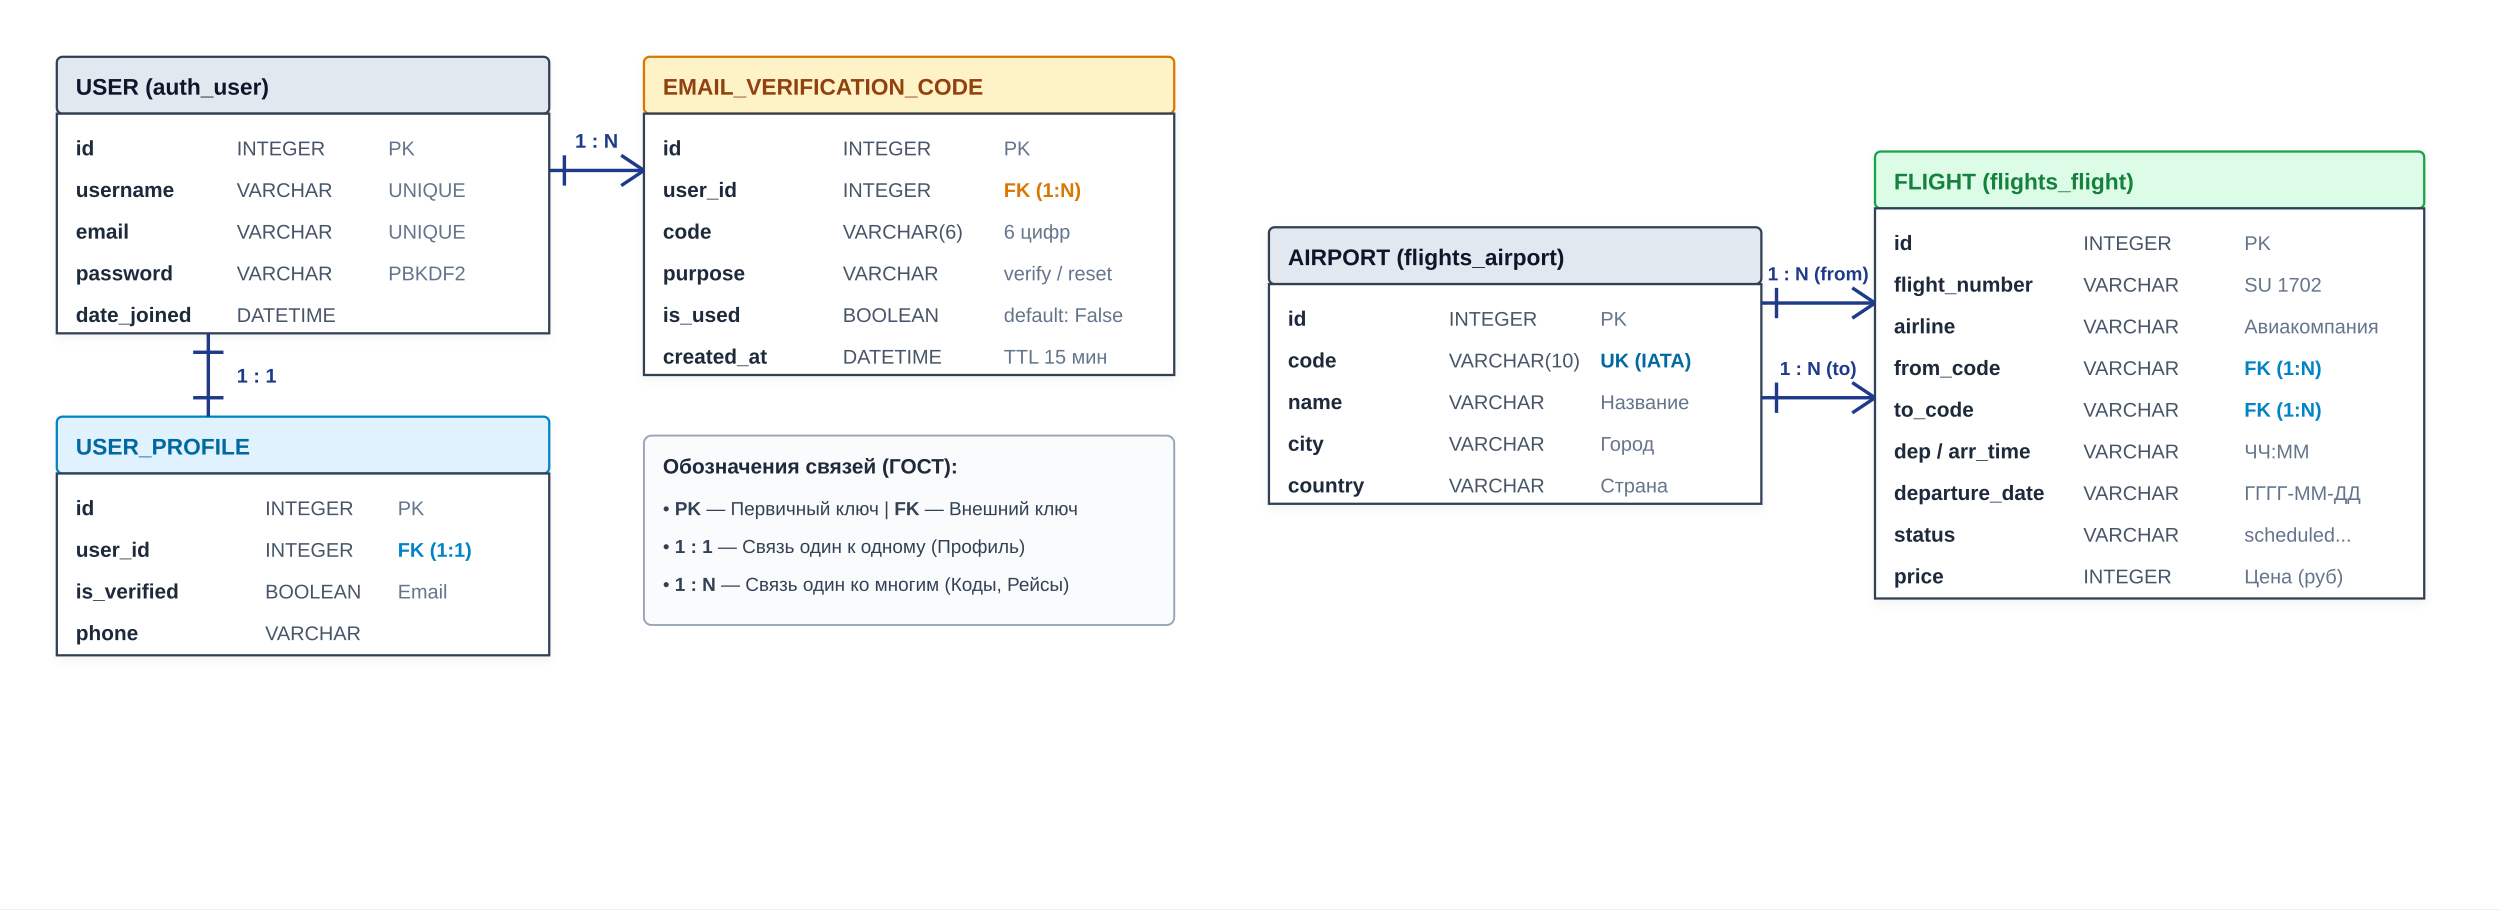
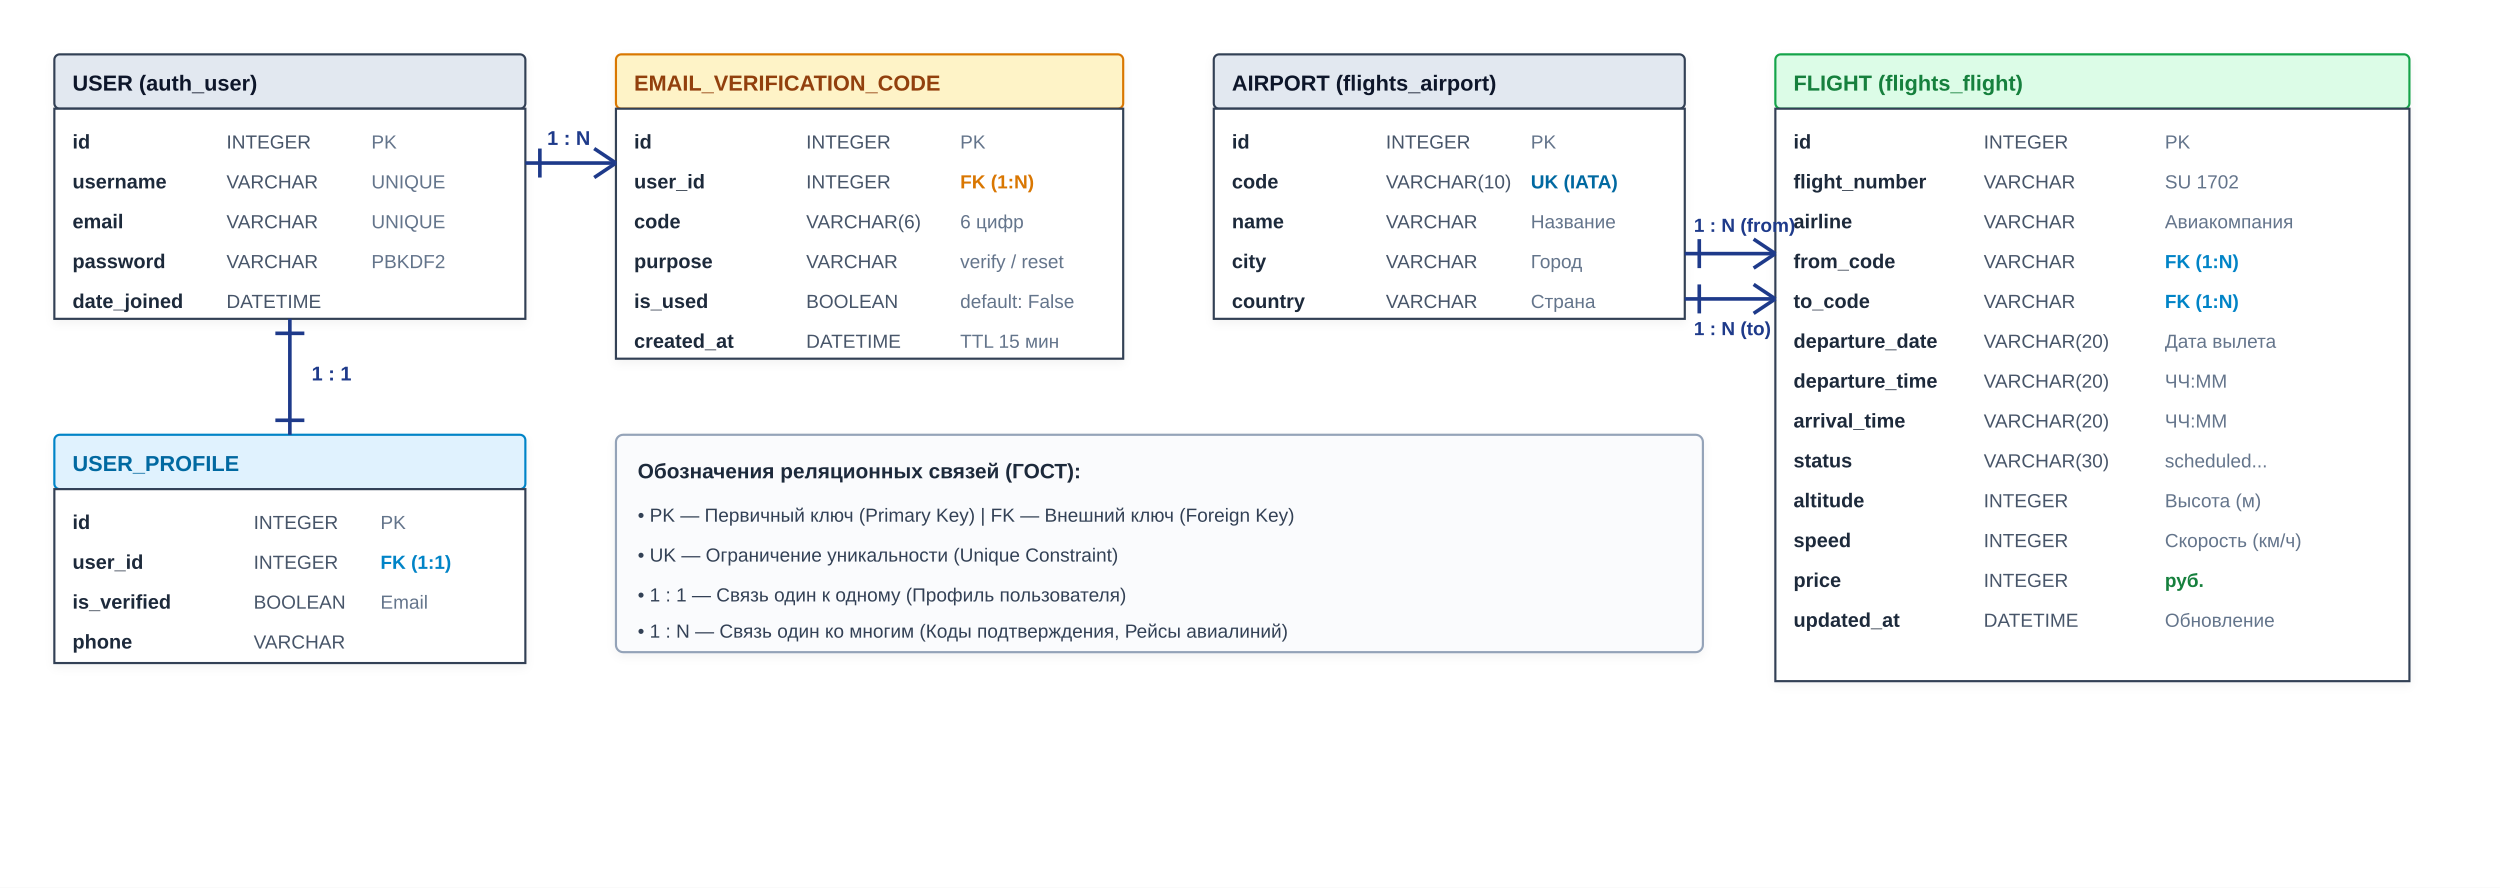
- <svg xmlns="http://www.w3.org/2000/svg" viewBox="0 0 1320 480" width="100%" height="100%" style="background:#ffffff; font-family: 'Segoe UI', -apple-system, BlinkMacSystemFont, Arial, sans-serif;">
+ <svg xmlns="http://www.w3.org/2000/svg" viewBox="0 0 1380 490" width="100%" height="100%" style="background:#ffffff; font-family: 'Segoe UI', -apple-system, BlinkMacSystemFont, Arial, sans-serif;">
  <defs>
    <filter id="shadow" x="-3%" y="-4%" width="106%" height="110%">
      <feDropShadow dx="0" dy="2" stdDeviation="2.5" flood-opacity="0.05" />
    </filter>
  </defs>
  <rect width="100%" height="100%" fill="#ffffff" />
  <g transform="translate(30, 30)" filter="url(#shadow)">
    <rect x="0" y="0" width="260" height="30" rx="3" fill="#E2E8F0" stroke="#334155" stroke-width="1.2" />
    <text x="10" y="20" font-size="12" font-weight="bold" fill="#0F172A">USER (auth_user)</text>
    <rect x="0" y="30" width="260" height="116" fill="#FFFFFF" stroke="#334155" stroke-width="1.2" />
    <text x="10" y="52" font-size="11" font-weight="bold" fill="#1E293B">id</text>
    <text x="95" y="52" font-size="10.5" fill="#475569">INTEGER</text>
    <text x="175" y="52" font-size="10.5" fill="#64748B">PK</text>
    <text x="10" y="74" font-size="11" font-weight="bold" fill="#1E293B">username</text>
    <text x="95" y="74" font-size="10.5" fill="#475569">VARCHAR</text>
    <text x="175" y="74" font-size="10.5" fill="#64748B">UNIQUE</text>
    <text x="10" y="96" font-size="11" font-weight="bold" fill="#1E293B">email</text>
    <text x="95" y="96" font-size="10.5" fill="#475569">VARCHAR</text>
    <text x="175" y="96" font-size="10.5" fill="#64748B">UNIQUE</text>
    <text x="10" y="118" font-size="11" font-weight="bold" fill="#1E293B">password</text>
    <text x="95" y="118" font-size="10.5" fill="#475569">VARCHAR</text>
    <text x="175" y="118" font-size="10.5" fill="#64748B">PBKDF2</text>
    <text x="10" y="140" font-size="11" font-weight="bold" fill="#1E293B">date_joined</text>
    <text x="95" y="140" font-size="10.5" fill="#475569">DATETIME</text>
  </g>
-   <g transform="translate(30, 220)" filter="url(#shadow)">
+   <g transform="translate(30, 240)" filter="url(#shadow)">
    <rect x="0" y="0" width="260" height="30" rx="3" fill="#E0F2FE" stroke="#0284C7" stroke-width="1.2" />
    <text x="10" y="20" font-size="12" font-weight="bold" fill="#0369A1">USER_PROFILE</text>
    <rect x="0" y="30" width="260" height="96" fill="#FFFFFF" stroke="#334155" stroke-width="1.2" />
    <text x="10" y="52" font-size="11" font-weight="bold" fill="#1E293B">id</text>
    <text x="110" y="52" font-size="10.5" fill="#475569">INTEGER</text>
    <text x="180" y="52" font-size="10.5" fill="#64748B">PK</text>
    <text x="10" y="74" font-size="11" font-weight="bold" fill="#1E293B">user_id</text>
    <text x="110" y="74" font-size="10.5" fill="#475569">INTEGER</text>
    <text x="180" y="74" font-size="10.5" font-weight="bold" fill="#0284C7">FK (1:1)</text>
    <text x="10" y="96" font-size="11" font-weight="bold" fill="#1E293B">is_verified</text>
    <text x="110" y="96" font-size="10.5" fill="#475569">BOOLEAN</text>
    <text x="180" y="96" font-size="10.5" fill="#64748B">Email</text>
    <text x="10" y="118" font-size="11" font-weight="bold" fill="#1E293B">phone</text>
    <text x="110" y="118" font-size="10.5" fill="#475569">VARCHAR</text>
  </g>
  <g transform="translate(340, 30)" filter="url(#shadow)">
    <rect x="0" y="0" width="280" height="30" rx="3" fill="#FEF3C7" stroke="#D97706" stroke-width="1.2" />
    <text x="10" y="20" font-size="12" font-weight="bold" fill="#92400E">EMAIL_VERIFICATION_CODE</text>
    <rect x="0" y="30" width="280" height="138" fill="#FFFFFF" stroke="#334155" stroke-width="1.2" />
    <text x="10" y="52" font-size="11" font-weight="bold" fill="#1E293B">id</text>
    <text x="105" y="52" font-size="10.5" fill="#475569">INTEGER</text>
    <text x="190" y="52" font-size="10.5" fill="#64748B">PK</text>
    <text x="10" y="74" font-size="11" font-weight="bold" fill="#1E293B">user_id</text>
    <text x="105" y="74" font-size="10.5" fill="#475569">INTEGER</text>
    <text x="190" y="74" font-size="10.5" font-weight="bold" fill="#D97706">FK (1:N)</text>
    <text x="10" y="96" font-size="11" font-weight="bold" fill="#1E293B">code</text>
    <text x="105" y="96" font-size="10.5" fill="#475569">VARCHAR(6)</text>
    <text x="190" y="96" font-size="10.5" fill="#64748B">6 цифр</text>
    <text x="10" y="118" font-size="11" font-weight="bold" fill="#1E293B">purpose</text>
    <text x="105" y="118" font-size="10.5" fill="#475569">VARCHAR</text>
    <text x="190" y="118" font-size="10.5" fill="#64748B">verify / reset</text>
    <text x="10" y="140" font-size="11" font-weight="bold" fill="#1E293B">is_used</text>
    <text x="105" y="140" font-size="10.5" fill="#475569">BOOLEAN</text>
    <text x="190" y="140" font-size="10.5" fill="#64748B">default: False</text>
    <text x="10" y="162" font-size="11" font-weight="bold" fill="#1E293B">created_at</text>
    <text x="105" y="162" font-size="10.5" fill="#475569">DATETIME</text>
    <text x="190" y="162" font-size="10.5" fill="#64748B">TTL 15 мин</text>
  </g>
-   <g transform="translate(670, 120)" filter="url(#shadow)">
+   <g transform="translate(670, 30)" filter="url(#shadow)">
    <rect x="0" y="0" width="260" height="30" rx="3" fill="#E2E8F0" stroke="#334155" stroke-width="1.2" />
    <text x="10" y="20" font-size="12" font-weight="bold" fill="#0F172A">AIRPORT (flights_airport)</text>
    <rect x="0" y="30" width="260" height="116" fill="#FFFFFF" stroke="#334155" stroke-width="1.2" />
    <text x="10" y="52" font-size="11" font-weight="bold" fill="#1E293B">id</text>
    <text x="95" y="52" font-size="10.5" fill="#475569">INTEGER</text>
    <text x="175" y="52" font-size="10.5" fill="#64748B">PK</text>
    <text x="10" y="74" font-size="11" font-weight="bold" fill="#1E293B">code</text>
    <text x="95" y="74" font-size="10.5" fill="#475569">VARCHAR(10)</text>
    <text x="175" y="74" font-size="10.5" font-weight="bold" fill="#0369A1">UK (IATA)</text>
    <text x="10" y="96" font-size="11" font-weight="bold" fill="#1E293B">name</text>
    <text x="95" y="96" font-size="10.5" fill="#475569">VARCHAR</text>
    <text x="175" y="96" font-size="10.5" fill="#64748B">Название</text>
    <text x="10" y="118" font-size="11" font-weight="bold" fill="#1E293B">city</text>
    <text x="95" y="118" font-size="10.5" fill="#475569">VARCHAR</text>
    <text x="175" y="118" font-size="10.5" fill="#64748B">Город</text>
    <text x="10" y="140" font-size="11" font-weight="bold" fill="#1E293B">country</text>
    <text x="95" y="140" font-size="10.5" fill="#475569">VARCHAR</text>
    <text x="175" y="140" font-size="10.5" fill="#64748B">Страна</text>
  </g>
-   <g transform="translate(990, 80)" filter="url(#shadow)">
-     <rect x="0" y="0" width="290" height="30" rx="3" fill="#DCFCE7" stroke="#16A34A" stroke-width="1.2" />
+   <g transform="translate(980, 30)" filter="url(#shadow)">
+     <rect x="0" y="0" width="350" height="30" rx="3" fill="#DCFCE7" stroke="#16A34A" stroke-width="1.2" />
    <text x="10" y="20" font-size="12" font-weight="bold" fill="#15803D">FLIGHT (flights_flight)</text>
-     <rect x="0" y="30" width="290" height="206" fill="#FFFFFF" stroke="#334155" stroke-width="1.2" />
+     <rect x="0" y="30" width="350" height="316" fill="#FFFFFF" stroke="#334155" stroke-width="1.2" />
    <text x="10" y="52" font-size="11" font-weight="bold" fill="#1E293B">id</text>
-     <text x="110" y="52" font-size="10.5" fill="#475569">INTEGER</text>
-     <text x="195" y="52" font-size="10.5" fill="#64748B">PK</text>
+     <text x="115" y="52" font-size="10.5" fill="#475569">INTEGER</text>
+     <text x="215" y="52" font-size="10.5" fill="#64748B">PK</text>
    <text x="10" y="74" font-size="11" font-weight="bold" fill="#1E293B">flight_number</text>
-     <text x="110" y="74" font-size="10.5" fill="#475569">VARCHAR</text>
-     <text x="195" y="74" font-size="10.5" fill="#64748B">SU 1702</text>
+     <text x="115" y="74" font-size="10.5" fill="#475569">VARCHAR</text>
+     <text x="215" y="74" font-size="10.5" fill="#64748B">SU 1702</text>
    <text x="10" y="96" font-size="11" font-weight="bold" fill="#1E293B">airline</text>
-     <text x="110" y="96" font-size="10.5" fill="#475569">VARCHAR</text>
-     <text x="195" y="96" font-size="10.5" fill="#64748B">Авиакомпания</text>
+     <text x="115" y="96" font-size="10.5" fill="#475569">VARCHAR</text>
+     <text x="215" y="96" font-size="10.5" fill="#64748B">Авиакомпания</text>
    <text x="10" y="118" font-size="11" font-weight="bold" fill="#1E293B">from_code</text>
-     <text x="110" y="118" font-size="10.5" fill="#475569">VARCHAR</text>
-     <text x="195" y="118" font-size="10.5" font-weight="bold" fill="#0284C7">FK (1:N)</text>
+     <text x="115" y="118" font-size="10.5" fill="#475569">VARCHAR</text>
+     <text x="215" y="118" font-size="10.5" font-weight="bold" fill="#0284C7">FK (1:N)</text>
    <text x="10" y="140" font-size="11" font-weight="bold" fill="#1E293B">to_code</text>
-     <text x="110" y="140" font-size="10.5" fill="#475569">VARCHAR</text>
-     <text x="195" y="140" font-size="10.5" font-weight="bold" fill="#0284C7">FK (1:N)</text>
-     <text x="10" y="162" font-size="11" font-weight="bold" fill="#1E293B">dep / arr_time</text>
-     <text x="110" y="162" font-size="10.5" fill="#475569">VARCHAR</text>
-     <text x="195" y="162" font-size="10.5" fill="#64748B">ЧЧ:ММ</text>
-     <text x="10" y="184" font-size="11" font-weight="bold" fill="#1E293B">departure_date</text>
-     <text x="110" y="184" font-size="10.5" fill="#475569">VARCHAR</text>
-     <text x="195" y="184" font-size="10.5" fill="#64748B">ГГГГ-ММ-ДД</text>
-     <text x="10" y="206" font-size="11" font-weight="bold" fill="#1E293B">status</text>
-     <text x="110" y="206" font-size="10.5" fill="#475569">VARCHAR</text>
-     <text x="195" y="206" font-size="10.5" fill="#64748B">scheduled...</text>
-     <text x="10" y="228" font-size="11" font-weight="bold" fill="#1E293B">price</text>
-     <text x="110" y="228" font-size="10.5" fill="#475569">INTEGER</text>
-     <text x="195" y="228" font-size="10.5" fill="#64748B">Цена (руб)</text>
+     <text x="115" y="140" font-size="10.5" fill="#475569">VARCHAR</text>
+     <text x="215" y="140" font-size="10.5" font-weight="bold" fill="#0284C7">FK (1:N)</text>
+     <text x="10" y="162" font-size="11" font-weight="bold" fill="#1E293B">departure_date</text>
+     <text x="115" y="162" font-size="10.5" fill="#475569">VARCHAR(20)</text>
+     <text x="215" y="162" font-size="10.5" fill="#64748B">Дата вылета</text>
+     <text x="10" y="184" font-size="11" font-weight="bold" fill="#1E293B">departure_time</text>
+     <text x="115" y="184" font-size="10.5" fill="#475569">VARCHAR(20)</text>
+     <text x="215" y="184" font-size="10.5" fill="#64748B">ЧЧ:ММ</text>
+     <text x="10" y="206" font-size="11" font-weight="bold" fill="#1E293B">arrival_time</text>
+     <text x="115" y="206" font-size="10.5" fill="#475569">VARCHAR(20)</text>
+     <text x="215" y="206" font-size="10.5" fill="#64748B">ЧЧ:ММ</text>
+     <text x="10" y="228" font-size="11" font-weight="bold" fill="#1E293B">status</text>
+     <text x="115" y="228" font-size="10.5" fill="#475569">VARCHAR(30)</text>
+     <text x="215" y="228" font-size="10.5" fill="#64748B">scheduled...</text>
+     <text x="10" y="250" font-size="11" font-weight="bold" fill="#1E293B">altitude</text>
+     <text x="115" y="250" font-size="10.5" fill="#475569">INTEGER</text>
+     <text x="215" y="250" font-size="10.5" fill="#64748B">Высота (м)</text>
+     <text x="10" y="272" font-size="11" font-weight="bold" fill="#1E293B">speed</text>
+     <text x="115" y="272" font-size="10.5" fill="#475569">INTEGER</text>
+     <text x="215" y="272" font-size="10.5" fill="#64748B">Скорость (км/ч)</text>
+     <text x="10" y="294" font-size="11" font-weight="bold" fill="#1E293B">price</text>
+     <text x="115" y="294" font-size="10.5" fill="#475569">INTEGER</text>
+     <text x="215" y="294" font-size="10.5" font-weight="bold" fill="#15803D">руб.</text>
+     <text x="10" y="316" font-size="11" font-weight="bold" fill="#1E293B">updated_at</text>
+     <text x="115" y="316" font-size="10.5" fill="#475569">DATETIME</text>
+     <text x="215" y="316" font-size="10.5" fill="#64748B">Обновление</text>
  </g>
-   <line x1="110" y1="176" x2="110" y2="220" stroke="#1E3A8A" stroke-width="1.8" />
-   <line x1="102" y1="186" x2="118" y2="186" stroke="#1E3A8A" stroke-width="1.8" />
-   <line x1="102" y1="210" x2="118" y2="210" stroke="#1E3A8A" stroke-width="1.8" />
-   <text x="125" y="202" font-size="10.5" font-weight="bold" fill="#1E3A8A">1 : 1</text>
-   <line x1="290" y1="90" x2="340" y2="90" stroke="#1E3A8A" stroke-width="1.8" />
-   <line x1="298" y1="82" x2="298" y2="98" stroke="#1E3A8A" stroke-width="1.8" />
-   <line x1="328" y1="82" x2="340" y2="90" stroke="#1E3A8A" stroke-width="1.8" />
-   <line x1="328" y1="98" x2="340" y2="90" stroke="#1E3A8A" stroke-width="1.8" />
-   <text x="315" y="78" text-anchor="middle" font-size="10.5" font-weight="bold" fill="#1E3A8A">1 : N</text>
-   <line x1="930" y1="160" x2="990" y2="160" stroke="#1E3A8A" stroke-width="1.8" />
-   <line x1="938" y1="152" x2="938" y2="168" stroke="#1E3A8A" stroke-width="1.8" />
-   <line x1="978" y1="152" x2="990" y2="160" stroke="#1E3A8A" stroke-width="1.8" />
-   <line x1="978" y1="168" x2="990" y2="160" stroke="#1E3A8A" stroke-width="1.8" />
-   <text x="960" y="148" text-anchor="middle" font-size="10" font-weight="bold" fill="#1E3A8A">1 : N (from)</text>
-   <line x1="930" y1="210" x2="990" y2="210" stroke="#1E3A8A" stroke-width="1.8" />
-   <line x1="938" y1="202" x2="938" y2="218" stroke="#1E3A8A" stroke-width="1.8" />
-   <line x1="978" y1="202" x2="990" y2="210" stroke="#1E3A8A" stroke-width="1.8" />
-   <line x1="978" y1="218" x2="990" y2="210" stroke="#1E3A8A" stroke-width="1.8" />
-   <text x="960" y="198" text-anchor="middle" font-size="10" font-weight="bold" fill="#1E3A8A">1 : N (to)</text>
-   <g transform="translate(340, 230)">
-     <rect x="0" y="0" width="280" height="100" rx="4" fill="#FAFBFD" stroke="#94A3B8" stroke-width="1" />
-     <text x="10" y="20" font-size="11" font-weight="bold" fill="#1E293B">Обозначения связей (ГОСТ):</text>
-     <text x="10" y="42" font-size="10" fill="#334155">• <tspan font-weight="bold">PK</tspan> — Первичный ключ | <tspan font-weight="bold">FK</tspan> — Внешний ключ</text>
-     <text x="10" y="62" font-size="10" fill="#334155">• <tspan font-weight="bold">1 : 1</tspan> — Связь один к одному (Профиль)</text>
-     <text x="10" y="82" font-size="10" fill="#334155">• <tspan font-weight="bold">1 : N</tspan> — Связь один ко многим (Коды, Рейсы)</text>
+   <line x1="160" y1="176" x2="160" y2="240" stroke="#1E3A8A" stroke-width="2" />
+   <line x1="152" y1="184" x2="168" y2="184" stroke="#1E3A8A" stroke-width="2" />
+   <line x1="152" y1="232" x2="168" y2="232" stroke="#1E3A8A" stroke-width="2" />
+   <text x="172" y="210" font-size="11" font-weight="bold" fill="#1E3A8A">1 : 1</text>
+   <line x1="290" y1="90" x2="340" y2="90" stroke="#1E3A8A" stroke-width="2" />
+   <line x1="298" y1="82" x2="298" y2="98" stroke="#1E3A8A" stroke-width="2" />
+   <line x1="328" y1="82" x2="340" y2="90" stroke="#1E3A8A" stroke-width="2" />
+   <line x1="328" y1="98" x2="340" y2="90" stroke="#1E3A8A" stroke-width="2" />
+   <text x="302" y="80" font-size="11" font-weight="bold" fill="#1E3A8A">1 : N</text>
+   <line x1="930" y1="140" x2="980" y2="140" stroke="#1E3A8A" stroke-width="2" />
+   <line x1="938" y1="132" x2="938" y2="148" stroke="#1E3A8A" stroke-width="2" />
+   <line x1="968" y1="132" x2="980" y2="140" stroke="#1E3A8A" stroke-width="2" />
+   <line x1="968" y1="148" x2="980" y2="140" stroke="#1E3A8A" stroke-width="2" />
+   <text x="935" y="128" font-size="10.5" font-weight="bold" fill="#1E3A8A">1 : N (from)</text>
+   <line x1="930" y1="165" x2="980" y2="165" stroke="#1E3A8A" stroke-width="2" />
+   <line x1="938" y1="157" x2="938" y2="173" stroke="#1E3A8A" stroke-width="2" />
+   <line x1="968" y1="157" x2="980" y2="165" stroke="#1E3A8A" stroke-width="2" />
+   <line x1="968" y1="173" x2="980" y2="165" stroke="#1E3A8A" stroke-width="2" />
+   <text x="935" y="185" font-size="10.5" font-weight="bold" fill="#1E3A8A">1 : N (to)</text>
+   <g transform="translate(340, 240)" filter="url(#shadow)">
+     <rect x="0" y="0" width="600" height="120" rx="4" fill="#FAFBFD" stroke="#94A3B8" stroke-width="1.2" />
+     <text x="12" y="24" font-size="11.5" font-weight="bold" fill="#1E293B">Обозначения реляционных связей (ГОСТ):</text>
+     <text x="12" y="48" font-size="10.5" fill="#334155">• PK — Первичный ключ (Primary Key) | FK — Внешний ключ (Foreign Key)</text>
+     <text x="12" y="70" font-size="10.5" fill="#334155">• UK — Ограничение уникальности (Unique Constraint)</text>
+     <text x="12" y="92" font-size="10.5" fill="#334155">• 1 : 1 — Связь один к одному (Профиль пользователя)</text>
+     <text x="12" y="112" font-size="10.5" fill="#334155">• 1 : N — Связь один ко многим (Коды подтверждения, Рейсы авиалиний)</text>
  </g>
</svg>
